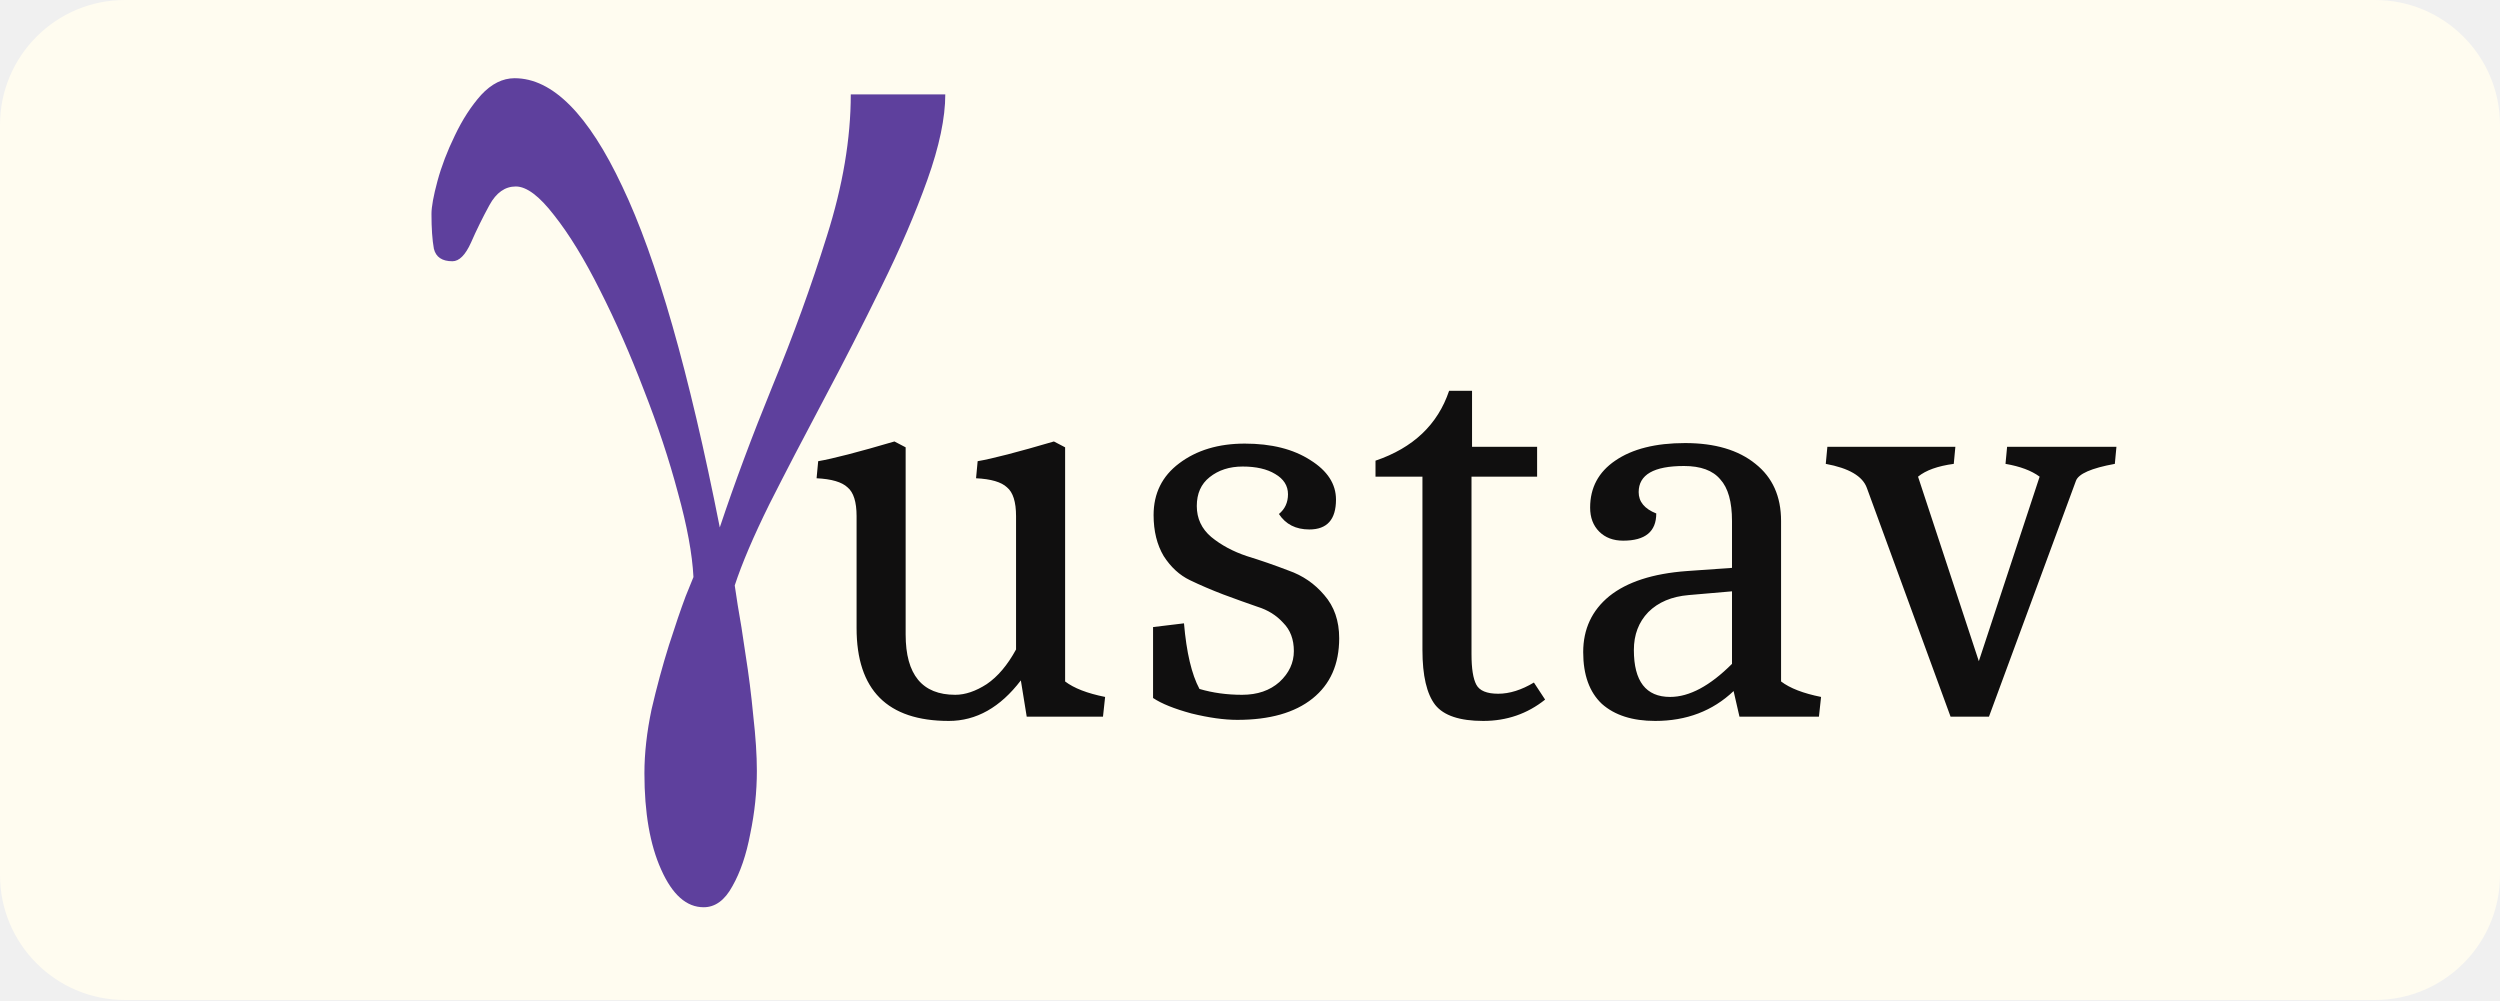
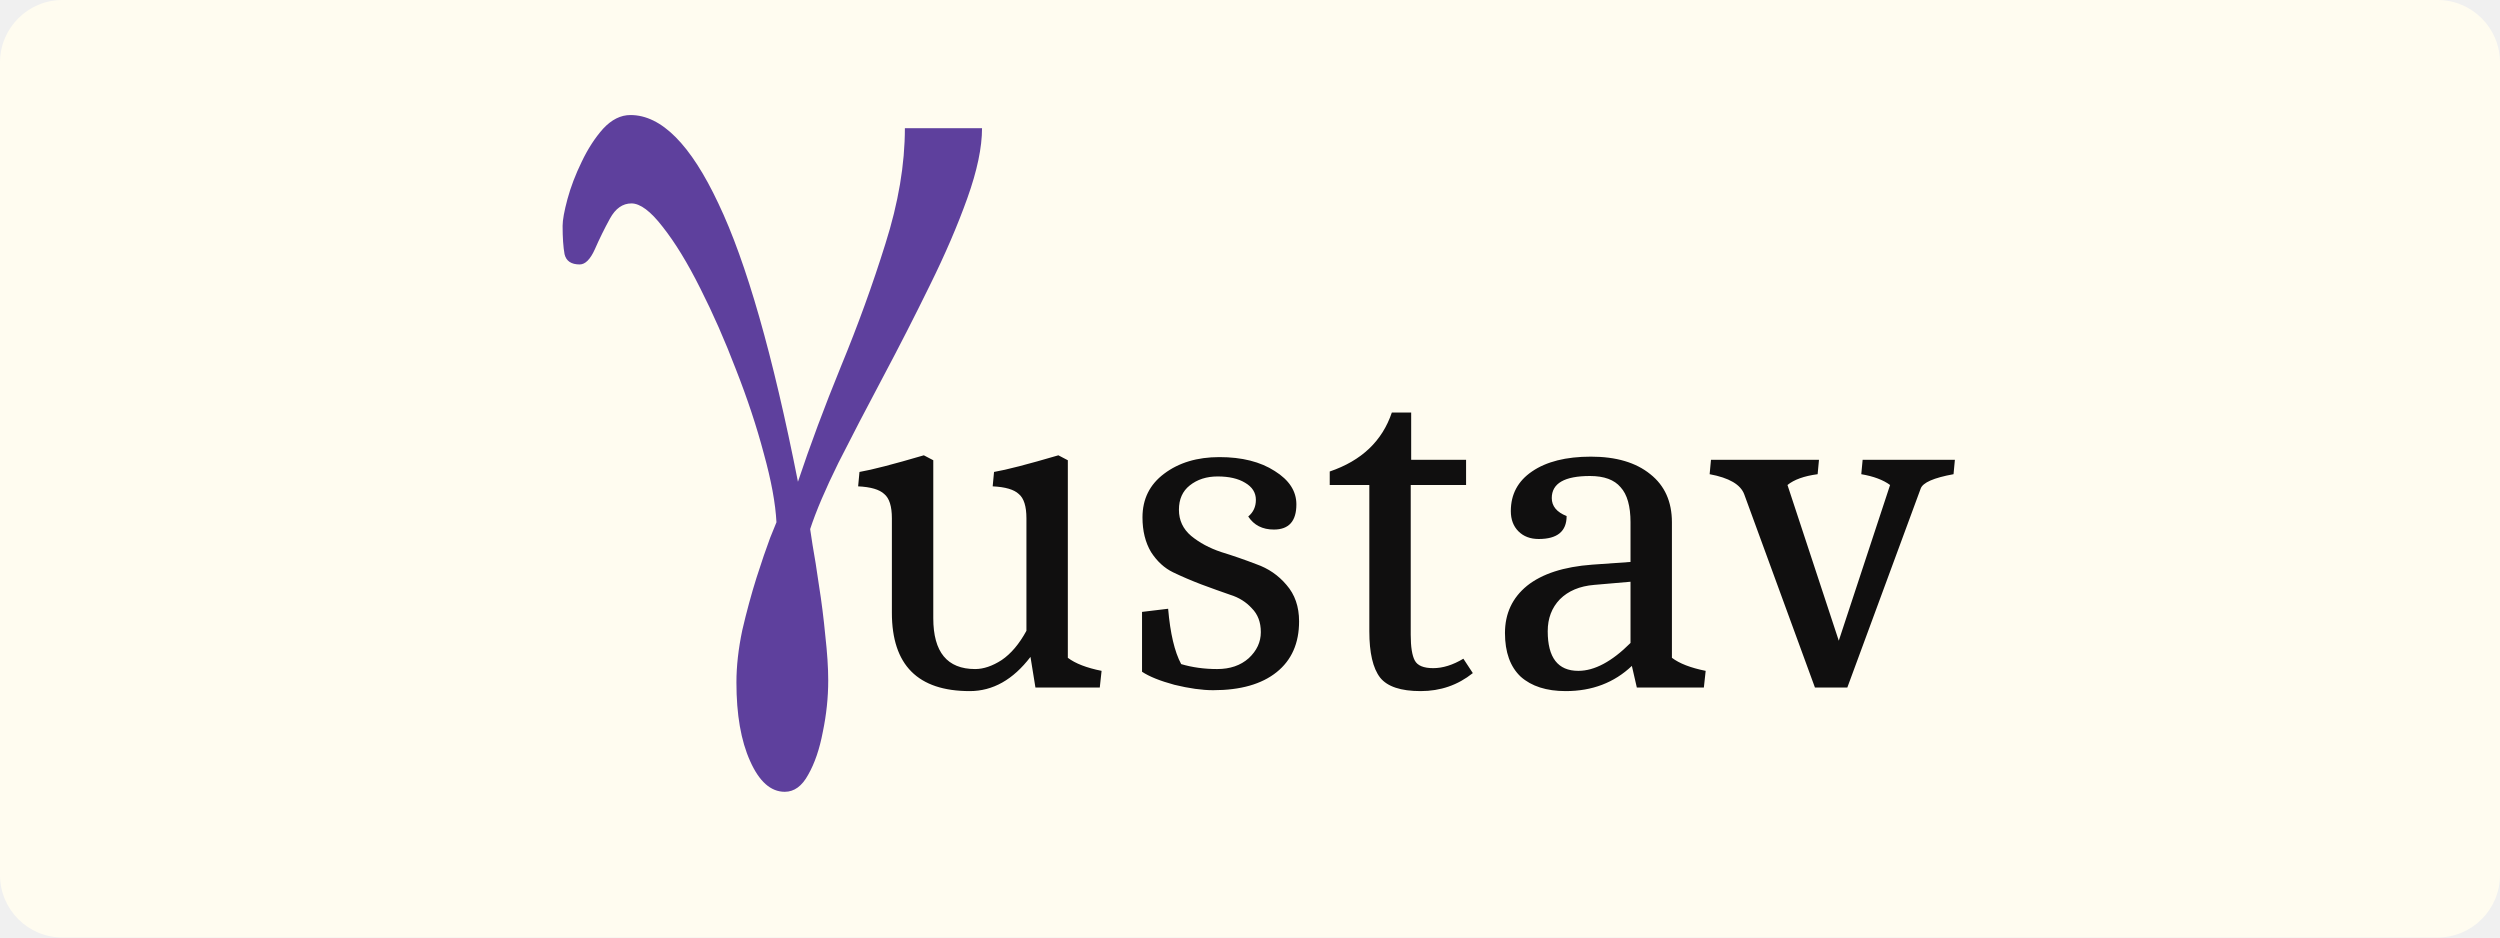
- <svg xmlns="http://www.w3.org/2000/svg" width="300" height="120" viewBox="0 0 300 120" fill="none">
+ <svg xmlns="http://www.w3.org/2000/svg" width="400" height="150" viewBox="0 0 400 150" fill="none">
  <g clip-path="url(#clip0_22_2)">
-     <rect width="300" height="120" rx="15" fill="#FFFCF0" />
-     <path d="M102.79 75.376V61.936C102.79 60.229 102.427 59.077 101.702 58.48C101.019 57.84 99.782 57.477 97.99 57.392L98.182 55.344C99.931 55.045 102.982 54.256 107.334 52.976L108.678 53.68V76.144C108.678 80.965 110.662 83.376 114.63 83.376C115.824 83.376 117.083 82.949 118.406 82.096C119.728 81.2 120.902 79.813 121.926 77.936V61.936C121.926 60.229 121.563 59.077 120.838 58.48C120.155 57.84 118.918 57.477 117.126 57.392L117.318 55.344C119.067 55.045 122.118 54.256 126.47 52.976L127.814 53.68V81.776C128.88 82.587 130.48 83.205 132.614 83.632L132.358 86H123.206L122.502 81.648C120.027 84.891 117.147 86.512 113.862 86.512C106.48 86.512 102.79 82.8 102.79 75.376ZM143.935 82.672C145.513 83.141 147.22 83.376 149.055 83.376C150.889 83.376 152.383 82.864 153.535 81.84C154.687 80.773 155.263 79.536 155.263 78.128C155.263 76.72 154.836 75.589 153.983 74.736C153.172 73.84 152.148 73.2 150.911 72.816C149.673 72.389 148.308 71.899 146.815 71.344C145.364 70.789 144.02 70.213 142.783 69.616C141.545 69.019 140.5 68.059 139.647 66.736C138.836 65.371 138.431 63.728 138.431 61.808C138.431 59.205 139.455 57.136 141.503 55.6C143.593 54.021 146.217 53.232 149.375 53.232C152.575 53.232 155.199 53.893 157.247 55.216C159.295 56.496 160.319 58.075 160.319 59.952C160.319 62.341 159.252 63.536 157.119 63.536C155.497 63.536 154.281 62.917 153.471 61.68C154.196 61.083 154.559 60.293 154.559 59.312C154.559 58.288 154.047 57.477 153.023 56.88C152.041 56.283 150.74 55.984 149.119 55.984C147.54 55.984 146.217 56.411 145.151 57.264C144.127 58.075 143.615 59.227 143.615 60.72C143.615 62.213 144.191 63.451 145.343 64.432C146.537 65.413 147.967 66.181 149.631 66.736C151.295 67.248 152.959 67.824 154.623 68.464C156.329 69.061 157.759 70.043 158.911 71.408C160.105 72.773 160.703 74.501 160.703 76.592C160.703 79.707 159.636 82.117 157.503 83.824C155.369 85.531 152.361 86.384 148.479 86.384C146.9 86.384 145.065 86.128 142.975 85.616C140.927 85.061 139.391 84.443 138.367 83.76V75.248L142.079 74.8C142.377 78.299 142.996 80.923 143.935 82.672ZM170.693 78V57.2H165.061V55.28C169.584 53.744 172.528 50.949 173.893 46.896H176.645V53.616H184.453V57.2H176.581V78.512C176.581 80.219 176.773 81.435 177.157 82.16C177.541 82.885 178.416 83.248 179.781 83.248C181.147 83.248 182.576 82.8 184.069 81.904L185.413 83.952C183.28 85.659 180.805 86.512 177.989 86.512C175.173 86.512 173.253 85.872 172.229 84.592C171.205 83.269 170.693 81.072 170.693 78ZM198.624 86.512C195.894 86.512 193.76 85.829 192.224 84.464C190.731 83.056 189.984 80.987 189.984 78.256C189.984 75.483 191.03 73.243 193.12 71.536C195.254 69.829 198.347 68.827 202.4 68.528L207.84 68.144V62.512C207.84 60.208 207.371 58.544 206.432 57.52C205.536 56.453 204.086 55.92 202.08 55.92C198.454 55.92 196.64 56.965 196.64 59.056C196.64 60.208 197.344 61.061 198.752 61.616C198.752 63.792 197.43 64.88 194.784 64.88C193.59 64.88 192.63 64.517 191.904 63.792C191.179 63.067 190.816 62.107 190.816 60.912C190.816 58.523 191.819 56.645 193.824 55.28C195.872 53.872 198.667 53.168 202.208 53.168C205.792 53.168 208.608 54 210.656 55.664C212.704 57.285 213.728 59.568 213.728 62.512V81.776C214.795 82.587 216.395 83.205 218.528 83.632L218.272 86H208.736L208.032 82.928C205.515 85.317 202.379 86.512 198.624 86.512ZM196.064 78C196.064 81.755 197.515 83.632 200.416 83.632C202.72 83.632 205.195 82.309 207.84 79.664V70.96L202.656 71.408C200.608 71.579 198.987 72.261 197.792 73.456C196.64 74.651 196.064 76.165 196.064 78ZM234.068 86L224.02 58.544C223.508 57.136 221.866 56.176 219.092 55.664L219.284 53.616H234.644L234.452 55.664C232.532 55.92 231.103 56.432 230.164 57.2L237.46 79.344L244.756 57.2C243.775 56.475 242.41 55.963 240.66 55.664L240.852 53.616H253.972L253.78 55.664C250.964 56.176 249.407 56.859 249.108 57.712L238.676 86H234.068Z" fill="#100F0F" />
-     <path d="M86.374 63.291C88.144 57.979 90.249 52.333 92.69 46.351C95.178 40.322 97.356 34.316 99.222 28.335C101.136 22.306 102.093 16.635 102.093 11.324H113.434C113.434 14.147 112.716 17.568 111.28 21.588C109.845 25.607 108.002 29.89 105.753 34.436C103.552 38.934 101.255 43.432 98.863 47.93C96.47 52.428 94.293 56.615 92.331 60.491C90.417 64.367 89.029 67.621 88.168 70.253C88.168 70.253 88.288 71.043 88.527 72.622C88.814 74.201 89.125 76.163 89.46 78.507C89.843 80.9 90.154 83.364 90.393 85.9C90.68 88.436 90.824 90.638 90.824 92.504C90.824 94.992 90.561 97.504 90.034 100.041C89.556 102.577 88.838 104.682 87.881 106.357C86.972 108.032 85.823 108.869 84.436 108.869C82.378 108.869 80.679 107.362 79.339 104.347C77.999 101.38 77.33 97.528 77.33 92.791C77.33 90.398 77.617 87.838 78.191 85.111C78.813 82.431 79.507 79.871 80.272 77.431C81.038 75.038 81.708 73.076 82.282 71.545C82.904 70.014 83.215 69.248 83.215 69.248C83.072 66.473 82.45 63.099 81.349 59.127C80.296 55.156 78.933 51.041 77.258 46.782C75.631 42.523 73.884 38.551 72.018 34.867C70.152 31.134 68.31 28.12 66.491 25.823C64.721 23.526 63.19 22.377 61.898 22.377C60.605 22.377 59.553 23.119 58.739 24.602C57.926 26.086 57.184 27.593 56.514 29.125C55.844 30.608 55.102 31.35 54.289 31.35C53.045 31.35 52.303 30.847 52.064 29.842C51.873 28.79 51.777 27.402 51.777 25.679C51.777 24.818 52.016 23.502 52.495 21.731C52.973 19.961 53.667 18.143 54.576 16.276C55.485 14.362 56.538 12.735 57.734 11.396C58.978 10.056 60.318 9.386 61.754 9.386C66.3 9.386 70.606 13.716 74.674 22.377C78.789 30.991 82.689 44.628 86.374 63.291Z" fill="#5E409D" />
+     <rect width="400" height="150" rx="10" fill="#FFFCF0" />
+     <path d="M142.701 98.048V82.928C142.701 81.008 142.293 79.712 141.477 79.04C140.709 78.32 139.317 77.912 137.301 77.816L137.517 75.512C139.485 75.176 142.917 74.288 147.813 72.848L149.325 73.64V98.912C149.325 104.336 151.557 107.048 156.021 107.048C157.365 107.048 158.781 106.568 160.269 105.608C161.757 104.6 163.077 103.04 164.229 100.928V82.928C164.229 81.008 163.821 79.712 163.005 79.04C162.237 78.32 160.845 77.912 158.829 77.816L159.045 75.512C161.013 75.176 164.445 74.288 169.341 72.848L170.853 73.64V105.248C172.053 106.16 173.853 106.856 176.253 107.336L175.965 110H165.669L164.877 105.104C162.093 108.752 158.853 110.576 155.157 110.576C146.853 110.576 142.701 106.4 142.701 98.048ZM188.989 106.256C190.765 106.784 192.685 107.048 194.749 107.048C196.813 107.048 198.493 106.472 199.789 105.32C201.085 104.12 201.733 102.728 201.733 101.144C201.733 99.56 201.253 98.288 200.293 97.328C199.381 96.32 198.229 95.6 196.837 95.168C195.445 94.688 193.909 94.136 192.229 93.512C190.597 92.888 189.085 92.24 187.693 91.568C186.301 90.896 185.125 89.816 184.165 88.328C183.253 86.792 182.797 84.944 182.797 82.784C182.797 79.856 183.949 77.528 186.253 75.8C188.605 74.024 191.557 73.136 195.109 73.136C198.709 73.136 201.661 73.88 203.965 75.368C206.269 76.808 207.421 78.584 207.421 80.696C207.421 83.384 206.221 84.728 203.821 84.728C201.997 84.728 200.629 84.032 199.717 82.64C200.533 81.968 200.941 81.08 200.941 79.976C200.941 78.824 200.365 77.912 199.213 77.24C198.109 76.568 196.645 76.232 194.821 76.232C193.045 76.232 191.557 76.712 190.357 77.672C189.205 78.584 188.629 79.88 188.629 81.56C188.629 83.24 189.277 84.632 190.573 85.736C191.917 86.84 193.525 87.704 195.397 88.328C197.269 88.904 199.141 89.552 201.013 90.272C202.933 90.944 204.541 92.048 205.837 93.584C207.181 95.12 207.853 97.064 207.853 99.416C207.853 102.92 206.653 105.632 204.253 107.552C201.853 109.472 198.469 110.432 194.101 110.432C192.325 110.432 190.261 110.144 187.909 109.568C185.605 108.944 183.877 108.248 182.725 107.48V97.904L186.901 97.4C187.237 101.336 187.933 104.288 188.989 106.256ZM219.092 101V77.6H212.756V75.44C217.844 73.712 221.156 70.568 222.692 66.008H225.788V73.568H234.572V77.6H225.716V101.576C225.716 103.496 225.932 104.864 226.364 105.68C226.796 106.496 227.78 106.904 229.316 106.904C230.852 106.904 232.46 106.4 234.14 105.392L235.652 107.696C233.252 109.616 230.468 110.576 227.3 110.576C224.132 110.576 221.972 109.856 220.82 108.416C219.668 106.928 219.092 104.456 219.092 101ZM250.515 110.576C247.443 110.576 245.043 109.808 243.315 108.272C241.635 106.688 240.795 104.36 240.795 101.288C240.795 98.168 241.971 95.648 244.323 93.728C246.723 91.808 250.203 90.68 254.763 90.344L260.883 89.912V83.576C260.883 80.984 260.355 79.112 259.299 77.96C258.291 76.76 256.659 76.16 254.403 76.16C250.323 76.16 248.283 77.336 248.283 79.688C248.283 80.984 249.075 81.944 250.659 82.568C250.659 85.016 249.171 86.24 246.195 86.24C244.851 86.24 243.771 85.832 242.955 85.016C242.139 84.2 241.731 83.12 241.731 81.776C241.731 79.088 242.859 76.976 245.115 75.44C247.419 73.856 250.563 73.064 254.547 73.064C258.579 73.064 261.747 74 264.051 75.872C266.355 77.696 267.507 80.264 267.507 83.576V105.248C268.707 106.16 270.507 106.856 272.907 107.336L272.619 110H261.891L261.099 106.544C258.267 109.232 254.739 110.576 250.515 110.576ZM247.635 101C247.635 105.224 249.267 107.336 252.531 107.336C255.123 107.336 257.907 105.848 260.883 102.872V93.08L255.051 93.584C252.747 93.776 250.923 94.544 249.579 95.888C248.283 97.232 247.635 98.936 247.635 101ZM290.389 110L279.085 79.112C278.509 77.528 276.661 76.448 273.541 75.872L273.757 73.568H291.037L290.821 75.872C288.661 76.16 287.053 76.736 285.997 77.6L294.205 102.512L302.413 77.6C301.309 76.784 299.773 76.208 297.805 75.872L298.021 73.568H312.781L312.565 75.872C309.397 76.448 307.645 77.216 307.309 78.176L295.573 110H290.389Z" fill="#100F0F" />
+     <path d="M127.672 77.078C129.599 71.297 131.891 65.151 134.547 58.641C137.255 52.078 139.625 45.542 141.656 39.031C143.74 32.469 144.781 26.297 144.781 20.516H157.125C157.125 23.588 156.344 27.312 154.781 31.688C153.219 36.062 151.214 40.724 148.766 45.672C146.37 50.568 143.87 55.464 141.266 60.359C138.661 65.255 136.292 69.812 134.156 74.031C132.073 78.25 130.562 81.792 129.625 84.656C129.625 84.656 129.755 85.516 130.016 87.234C130.328 88.953 130.667 91.088 131.031 93.641C131.448 96.245 131.786 98.927 132.047 101.688C132.359 104.448 132.516 106.844 132.516 108.875C132.516 111.583 132.229 114.318 131.656 117.078C131.135 119.839 130.354 122.13 129.312 123.953C128.323 125.776 127.073 126.688 125.562 126.688C123.323 126.688 121.474 125.047 120.016 121.766C118.557 118.536 117.828 114.344 117.828 109.188C117.828 106.583 118.141 103.797 118.766 100.828C119.443 97.912 120.198 95.125 121.031 92.469C121.865 89.865 122.594 87.729 123.219 86.062C123.896 84.396 124.234 83.562 124.234 83.562C124.078 80.542 123.401 76.87 122.203 72.547C121.057 68.224 119.573 63.745 117.75 59.109C115.979 54.474 114.078 50.151 112.047 46.141C110.016 42.078 108.01 38.797 106.031 36.297C104.104 33.797 102.438 32.547 101.031 32.547C99.625 32.547 98.479 33.354 97.594 34.969C96.708 36.583 95.901 38.224 95.172 39.891C94.443 41.505 93.635 42.312 92.75 42.312C91.396 42.312 90.588 41.766 90.328 40.672C90.12 39.526 90.016 38.016 90.016 36.141C90.016 35.203 90.276 33.771 90.797 31.844C91.318 29.917 92.073 27.938 93.062 25.906C94.052 23.823 95.198 22.052 96.5 20.594C97.854 19.135 99.312 18.406 100.875 18.406C105.823 18.406 110.51 23.12 114.938 32.547C119.417 41.922 123.661 56.766 127.672 77.078Z" fill="#5E409D" />
  </g>
  <defs>
    <clipPath id="clip0_22_2">
-       <rect width="300" height="120" rx="15" fill="white" />
+       <rect width="400" height="150" rx="10" fill="white" />
    </clipPath>
  </defs>
</svg>
